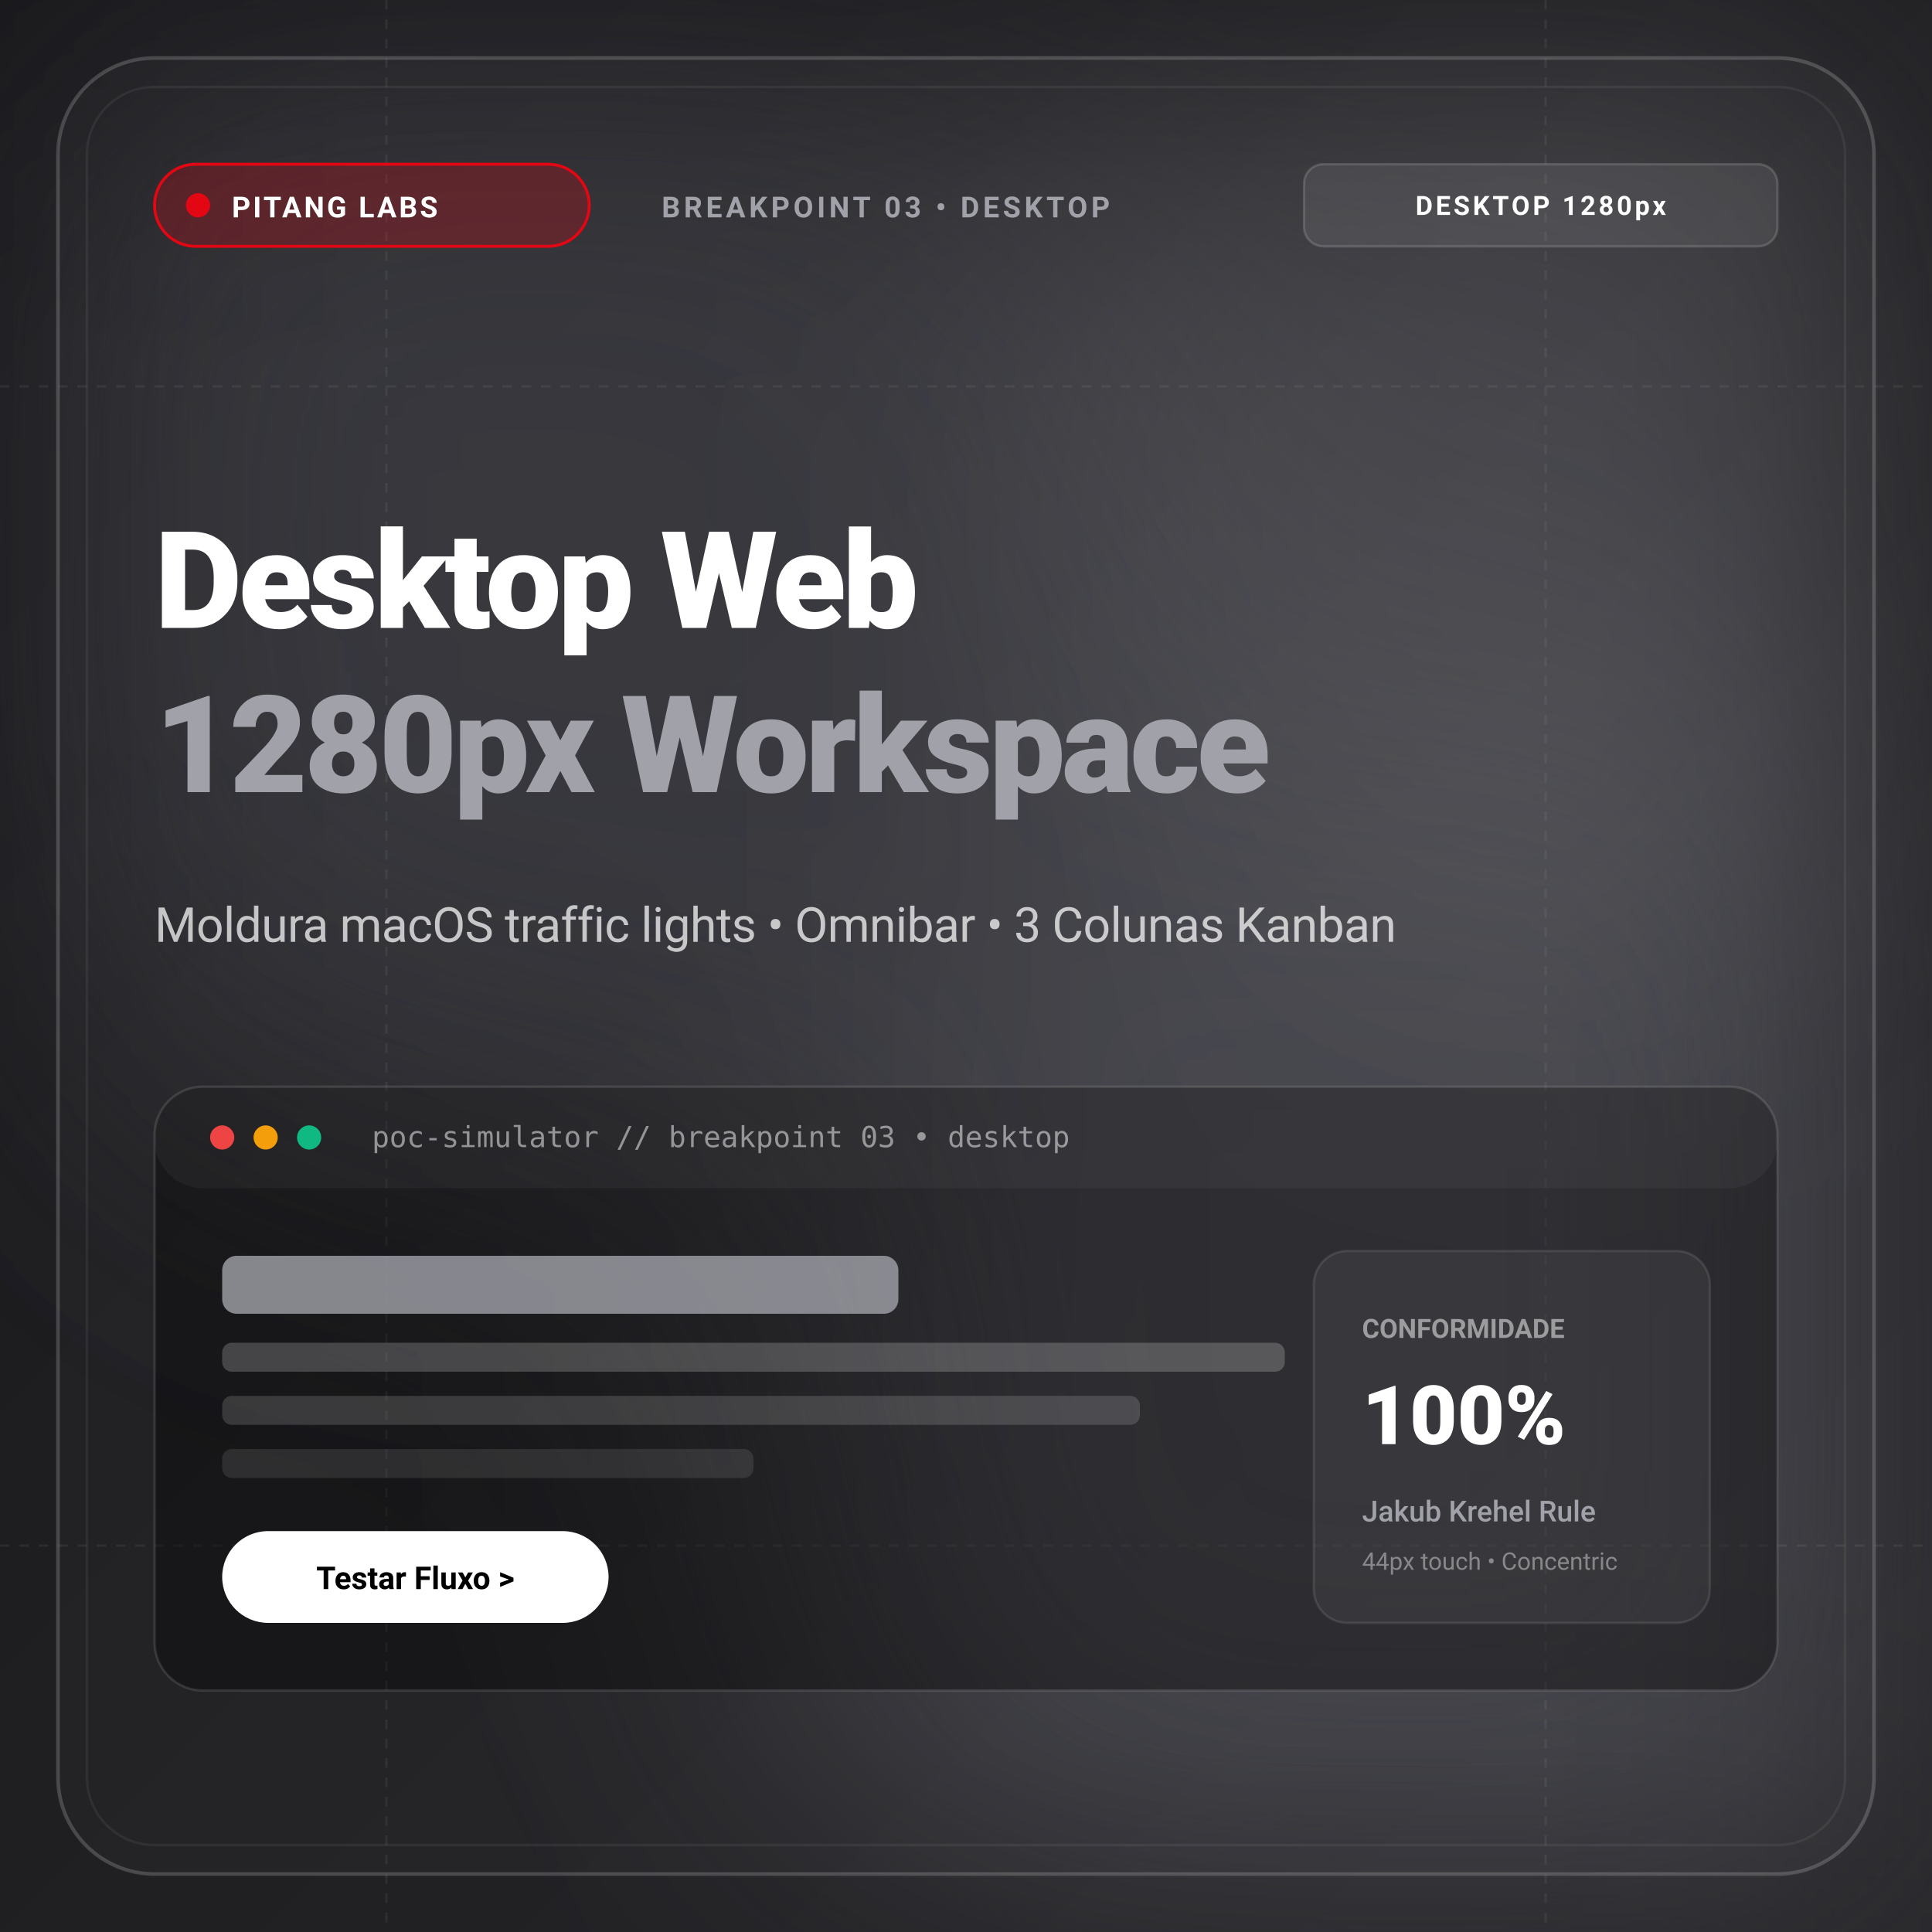
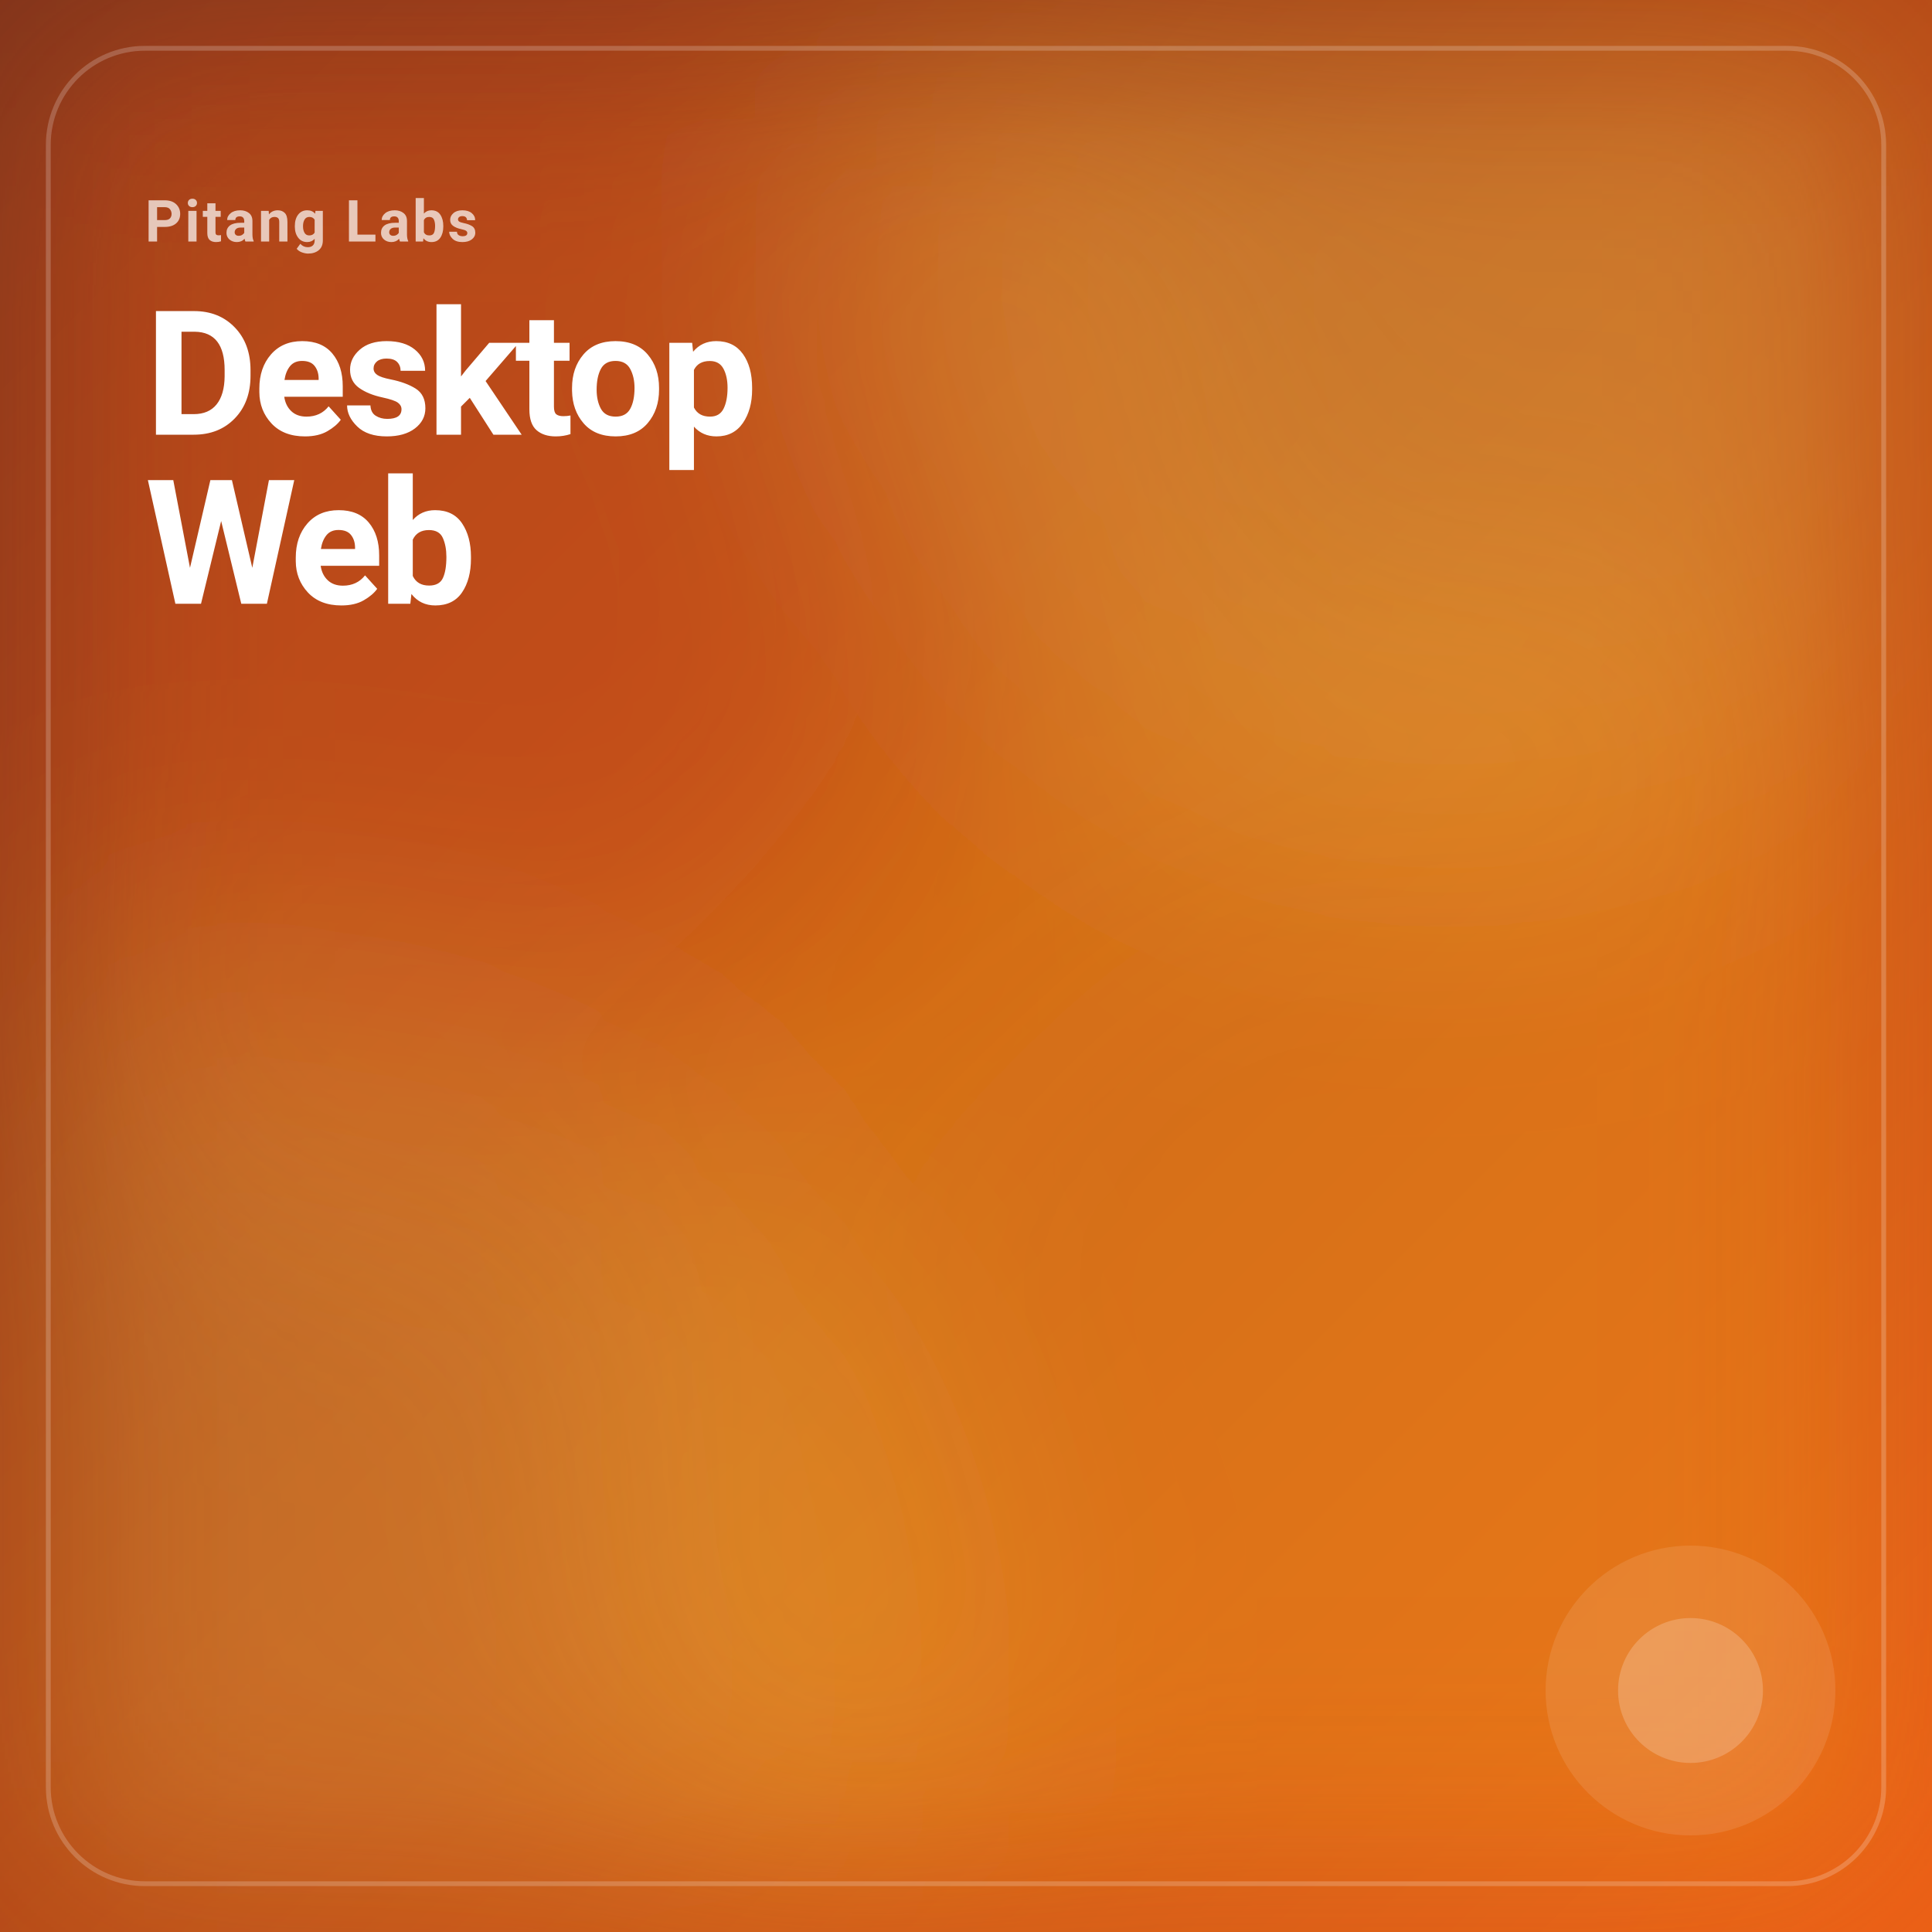
<svg xmlns="http://www.w3.org/2000/svg" width="800" height="800" viewBox="0 0 800 800">
  <defs>
-     <linearGradient id="bg-cover-08.svg" x1="0%" y1="0%" x2="100%" y2="100%">
-       <stop offset="0%" stop-color="#18181B" />
-       <stop offset="100%" stop-color="#27272A" />
+     <filter id="blurcover-08.svg" x="-50%" y="-50%" width="200%" height="200%">
+       <feGaussianBlur in="SourceGraphic" stdDeviation="60" />
+     </filter>
+     <linearGradient id="gradcover-08.svg" x1="0%" y1="0%" x2="100%" y2="100%">
+       <stop offset="0%" style="stop-color:#7c2d12;stop-opacity:1" />
+       <stop offset="100%" style="stop-color:#ea580c;stop-opacity:1" />
    </linearGradient>
-     <filter id="blur-cover-08.svg" x="-40%" y="-40%" width="180%" height="180%">
-       <feGaussianBlur stdDeviation="80" />
-     </filter>
  </defs>
-   <rect width="800" height="800" fill="url(#bg-cover-08.svg)" />
-   <g filter="url(#blur-cover-08.svg)" opacity="0.65">
-     <circle cx="220" cy="220" r="260" fill="#3F3F46" />
-     <circle cx="620" cy="580" r="300" fill="#52525B" />
-     <circle cx="640" cy="180" r="200" fill="#A1A1AA" opacity="0.4" />
+   <rect width="800" height="800" fill="url(#gradcover-08.svg)" />
+   <g filter="url(#blurcover-08.svg)" opacity="0.7">
+     <circle cx="200" cy="200" r="300" fill="#ea580c" opacity="0.6" />
+     <circle cx="600" cy="600" r="350" fill="#f59e0b" opacity="0.6" />
+     <circle cx="600" cy="100" r="250" fill="#fcd34d" opacity="0.5" />
+     <circle cx="100" cy="700" r="300" fill="#fcd34d" opacity="0.4" />
  </g>
-   <path d="M 0 160 L 800 160 M 0 640 L 800 640 M 160 0 L 160 800 M 640 0 L 640 800" stroke="rgba(255,255,255,0.06)" stroke-width="1" stroke-dasharray="4 4" />
-   <rect x="24" y="24" width="752" height="752" rx="40" fill="rgba(255,255,255,0.02)" stroke="rgba(255,255,255,0.18)" stroke-width="1.5" />
-   <rect x="36" y="36" width="728" height="728" rx="28" fill="none" stroke="rgba(255,255,255,0.06)" stroke-width="1" />
-   <g transform="translate(64, 68)">
-     <rect width="180" height="34" rx="17" fill="rgba(227,6,19,0.25)" stroke="#E30613" stroke-width="1.2" />
-     <circle cx="18" cy="17" r="5" fill="#E30613" />
-     <text x="32" y="22" font-family="-apple-system, BlinkMacSystemFont, 'Segoe UI', Roboto, sans-serif" font-size="12" font-weight="700" fill="#FFFFFF" letter-spacing="1">PITANG LABS</text>
-     <text x="210" y="22" font-family="-apple-system, BlinkMacSystemFont, 'Segoe UI', Roboto, sans-serif" font-size="12" font-weight="600" fill="#A1A1AA" letter-spacing="1.5">BREAKPOINT 03 • DESKTOP</text>
-   </g>
-   <g transform="translate(540, 68)">
-     <rect width="196" height="34" rx="8" fill="rgba(255,255,255,0.08)" stroke="rgba(255,255,255,0.15)" stroke-width="1" />
-     <text x="98" y="21" text-anchor="middle" font-family="-apple-system, BlinkMacSystemFont, 'Segoe UI', Roboto, sans-serif" font-size="11" font-weight="700" fill="#FFFFFF" letter-spacing="1.2">DESKTOP 1280px</text>
-   </g>
-   <g transform="translate(64, 260)" fill="#FFFFFF" font-family="-apple-system, BlinkMacSystemFont, 'Segoe UI', Roboto, sans-serif">
-     <text x="0" y="0" font-size="56" font-weight="800" letter-spacing="-1.5">Desktop Web</text>
-     <text x="0" y="68" font-size="56" font-weight="800" letter-spacing="-1.5" fill="#A1A1AA">1280px Workspace</text>
-     <text x="0" y="130" font-size="20" font-weight="400" fill="rgba(255,255,255,0.72)" letter-spacing="-0.2">Moldura macOS traffic lights • Omnibar • 3 Colunas Kanban</text>
-   </g>
-   <g transform="translate(64, 450)">
-     <rect width="672" height="250" rx="20" fill="rgba(0,0,0,0.35)" stroke="rgba(255,255,255,0.12)" stroke-width="1" />
-     <rect x="0" y="0" width="672" height="42" rx="20" fill="rgba(255,255,255,0.04)" />
-     <circle cx="28" cy="21" r="5" fill="#EF4444" />
-     <circle cx="46" cy="21" r="5" fill="#F59E0B" />
-     <circle cx="64" cy="21" r="5" fill="#10B981" />
-     <text x="90" y="25" font-family="monospace" font-size="12" fill="rgba(255,255,255,0.5)">poc-simulator // breakpoint 03 • desktop</text>
-     <rect x="28" y="70" width="280" height="24" rx="6" fill="#A1A1AA" opacity="0.8" />
-     <rect x="28" y="106" width="440" height="12" rx="4" fill="rgba(255,255,255,0.2)" />
-     <rect x="28" y="128" width="380" height="12" rx="4" fill="rgba(255,255,255,0.15)" />
-     <rect x="28" y="150" width="220" height="12" rx="4" fill="rgba(255,255,255,0.1)" />
-     <rect x="28" y="184" width="160" height="38" rx="19" fill="#FFFFFF" />
-     <text x="108" y="208" text-anchor="middle" font-family="-apple-system, BlinkMacSystemFont, 'Segoe UI', Roboto, sans-serif" font-size="13" font-weight="700" fill="#000000">Testar Fluxo &gt;</text>
-     <g transform="translate(480, 68)">
-       <rect width="164" height="154" rx="14" fill="rgba(255,255,255,0.05)" stroke="rgba(255,255,255,0.1)" stroke-width="1" />
-       <text x="20" y="36" font-family="-apple-system, BlinkMacSystemFont, 'Segoe UI', Roboto, sans-serif" font-size="11" font-weight="600" fill="rgba(255,255,255,0.5)">CONFORMIDADE</text>
-       <text x="20" y="80" font-family="-apple-system, BlinkMacSystemFont, 'Segoe UI', Roboto, sans-serif" font-size="34" font-weight="800" fill="#FFFFFF" style="font-variant-numeric: tabular-nums">100%</text>
-       <text x="20" y="112" font-family="-apple-system, BlinkMacSystemFont, 'Segoe UI', Roboto, sans-serif" font-size="12" font-weight="500" fill="#A1A1AA">Jakub Krehel Rule</text>
-       <text x="20" y="132" font-family="-apple-system, BlinkMacSystemFont, 'Segoe UI', Roboto, sans-serif" font-size="10" font-weight="400" fill="rgba(255,255,255,0.4)">44px touch • Concentric</text>
-     </g>
+   <rect width="800" height="800" fill="rgba(255,255,255,0.03)" />
+   <rect x="20" y="20" width="760" height="760" rx="40" fill="none" stroke="rgba(255,255,255,0.2)" stroke-width="2" />
+   <g fill="white" font-family="-apple-system, BlinkMacSystemFont, 'Segoe UI', Roboto, Helvetica, Arial, sans-serif">
+     <text x="60" y="100" font-size="24" opacity="0.7" font-weight="600" letter-spacing="1">Pitang Labs</text>
+     <text x="60" y="180" font-size="72" font-weight="700" letter-spacing="-2">Desktop</text>
+     <text x="60" y="250" font-size="72" font-weight="700" letter-spacing="-2">Web</text>
+     <circle cx="700" cy="700" r="60" fill="rgba(255,255,255,0.1)" />
+     <circle cx="700" cy="700" r="30" fill="rgba(255,255,255,0.2)" />
  </g>
</svg>
